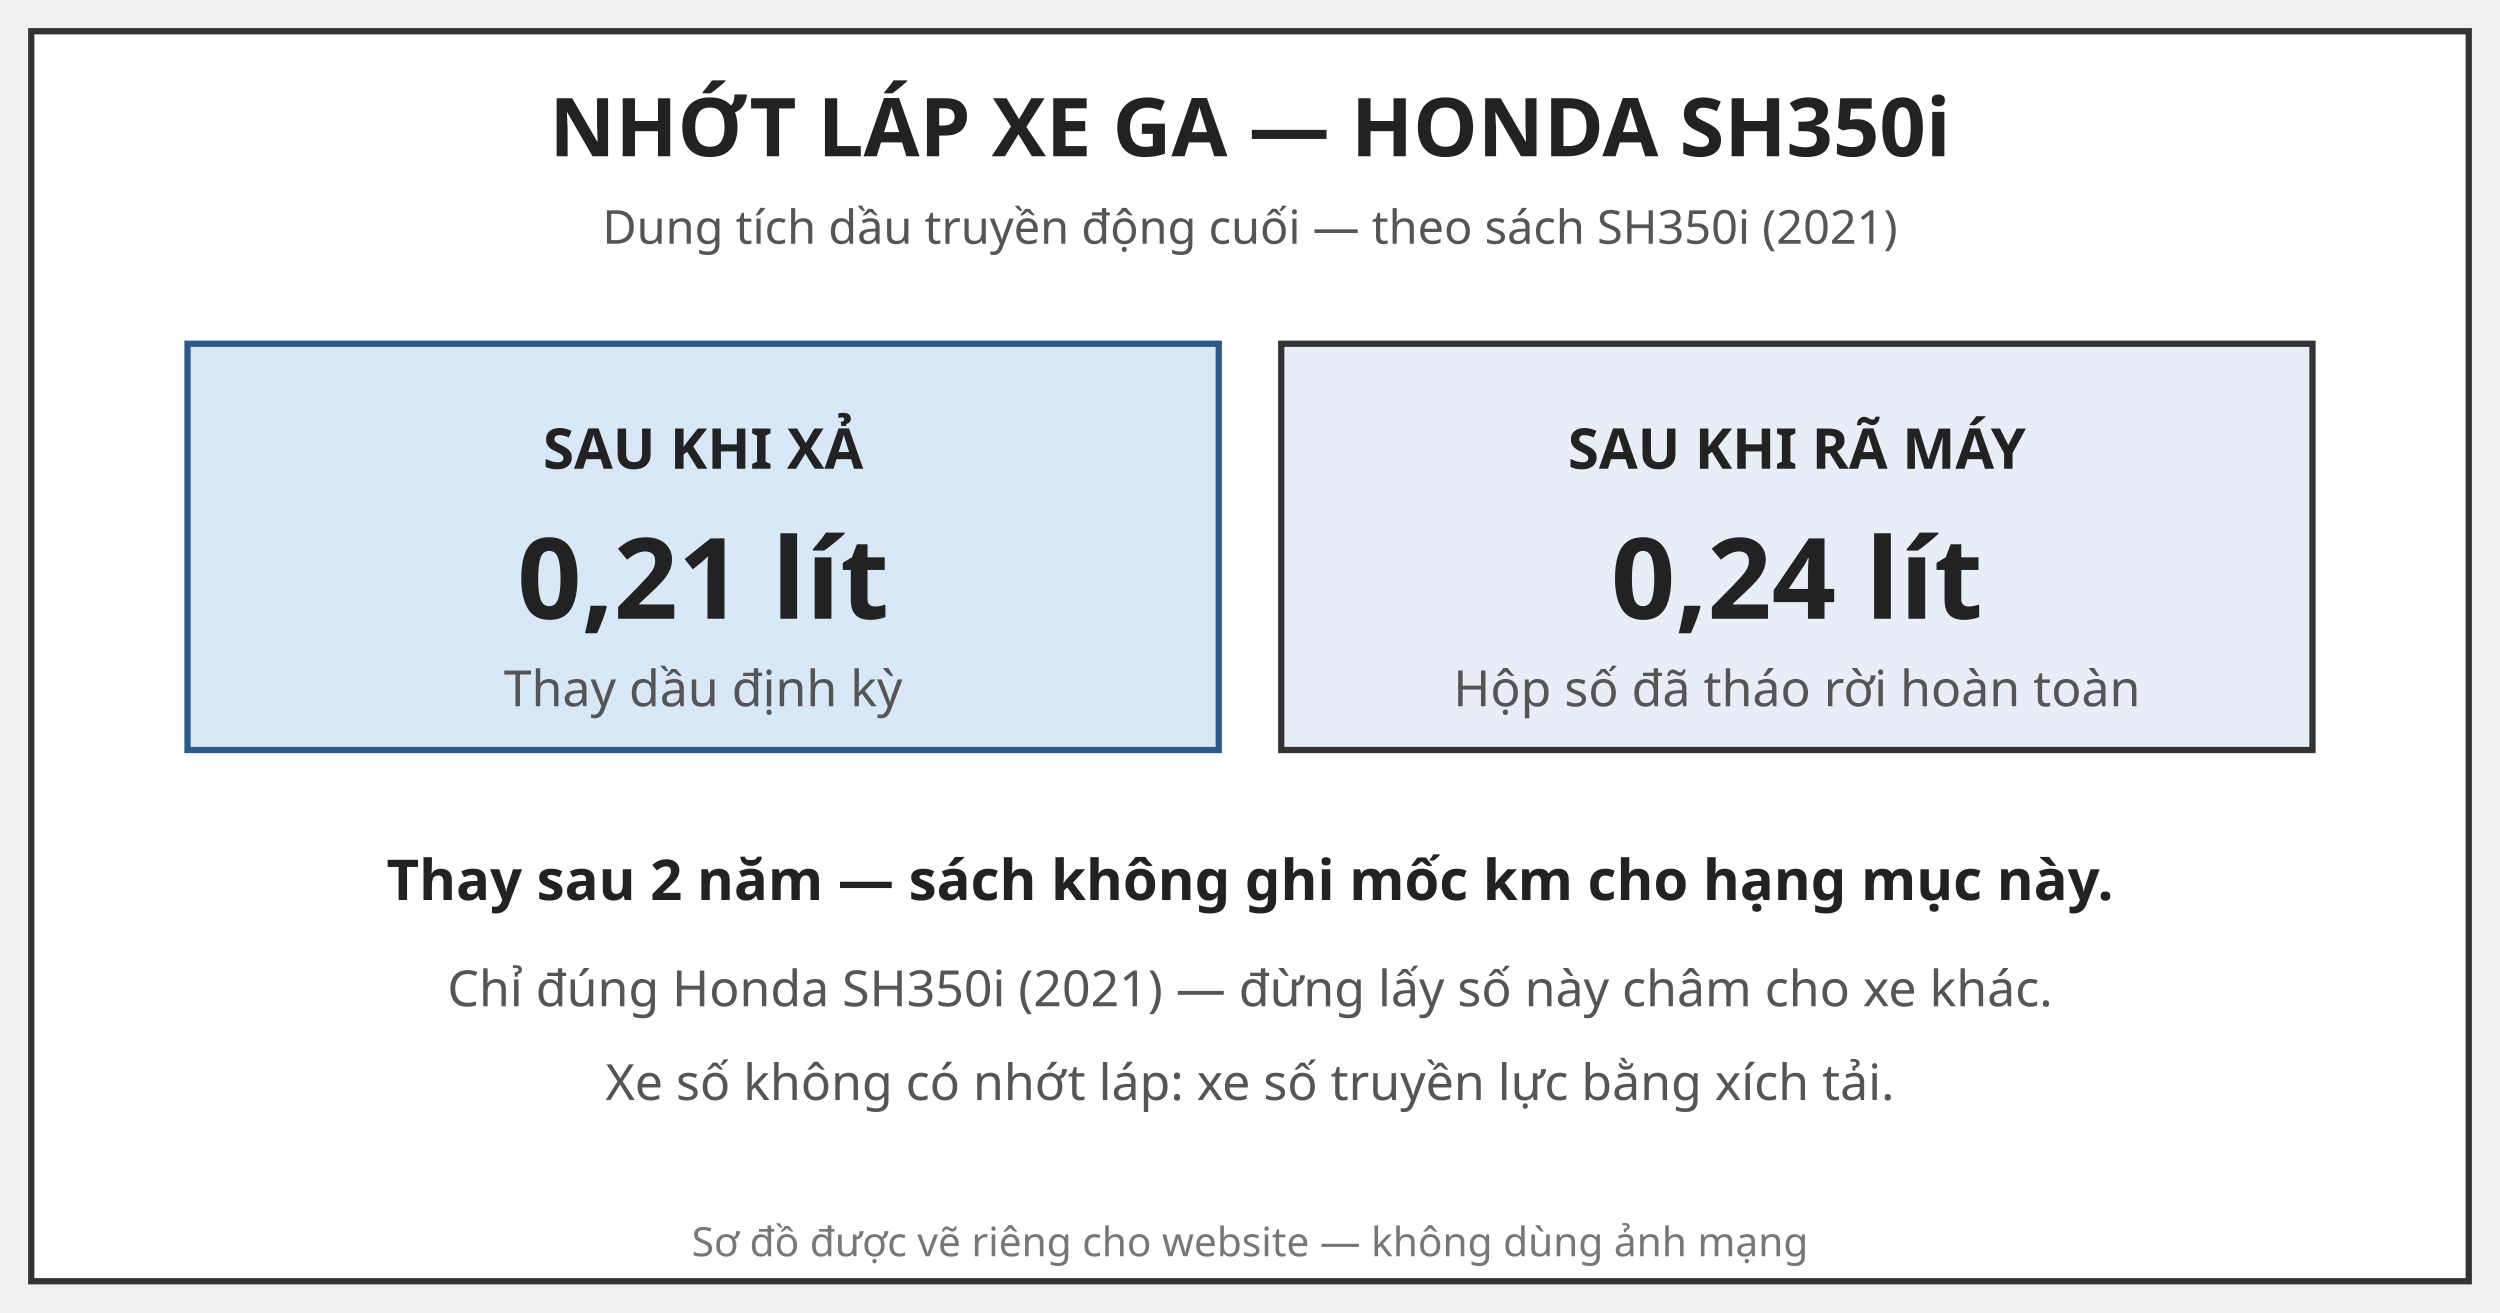
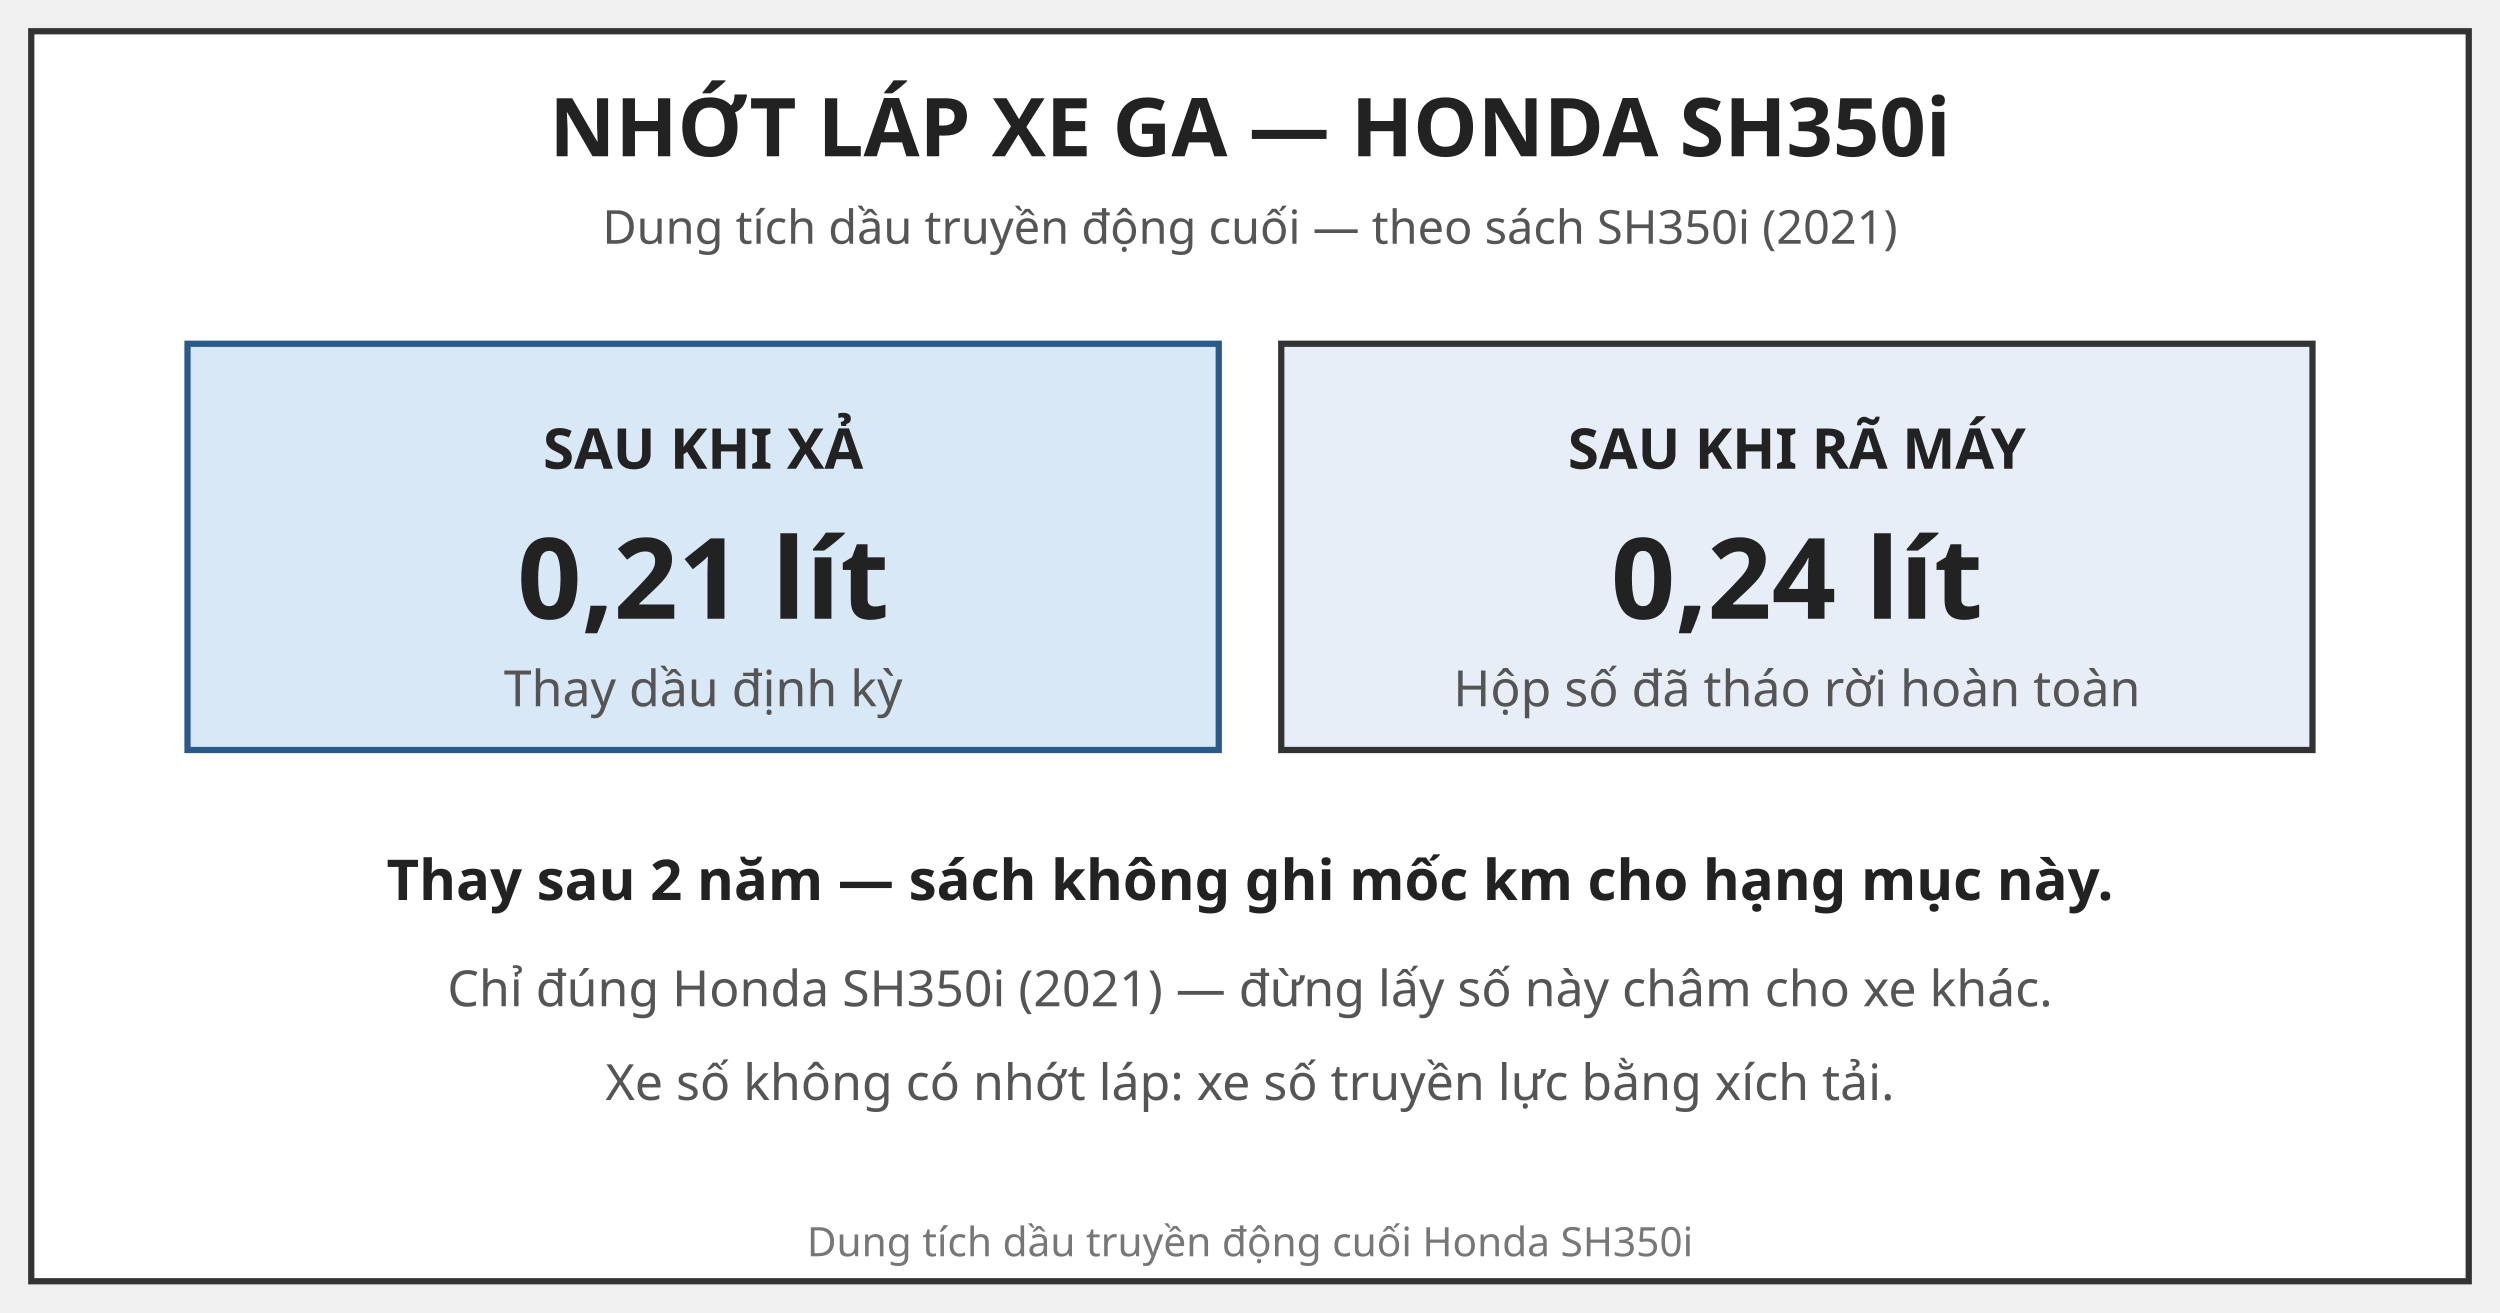
<svg xmlns="http://www.w3.org/2000/svg" width="800" height="420" viewBox="0 0 800 420" role="img" aria-labelledby="t11 d11">
  <rect x="10" y="10" width="780" height="400" fill="#ffffff" stroke="#333333" stroke-width="2" />
  <text x="400" y="50" text-anchor="middle" font-family="sans-serif" font-size="26" font-weight="bold" fill="#222222">NHỚT LÁP XE GA — HONDA SH350i</text>
  <text x="400" y="78" text-anchor="middle" font-family="sans-serif" font-size="15" fill="#555555">Dung tích dầu truyền động cuối — theo sách SH350i (2021)</text>
  <g font-family="sans-serif" fill="#222222">
    <rect x="60" y="110" width="330" height="130" fill="#d9e8f7" stroke="#2a5a8a" stroke-width="2" />
    <text x="225" y="150" text-anchor="middle" font-size="18" font-weight="bold">SAU KHI XẢ</text>
    <text x="225" y="198" text-anchor="middle" font-size="36" font-weight="bold">0,21 lít</text>
    <text x="225" y="226" text-anchor="middle" font-size="16" fill="#555555">Thay dầu định kỳ</text>
    <rect x="410" y="110" width="330" height="130" fill="#e8eef7" stroke="#333333" stroke-width="2" />
    <text x="575" y="150" text-anchor="middle" font-size="18" font-weight="bold">SAU KHI RÃ MÁY</text>
    <text x="575" y="198" text-anchor="middle" font-size="36" font-weight="bold">0,24 lít</text>
    <text x="575" y="226" text-anchor="middle" font-size="16" fill="#555555">Hộp số đã tháo rời hoàn toàn</text>
    <text x="400" y="288" text-anchor="middle" font-size="18" font-weight="bold">Thay sau 2 năm — sách không ghi mốc km cho hạng mục này.</text>
    <text x="400" y="322" text-anchor="middle" font-size="16" fill="#555555">Chỉ đúng Honda SH350i (2021) — đừng lấy số này châm cho xe khác.</text>
    <text x="400" y="352" text-anchor="middle" font-size="16" fill="#555555">Xe số không có nhớt láp: xe số truyền lực bằng xích tải.</text>
  </g>
-   <text x="400" y="402" text-anchor="middle" font-family="sans-serif" font-size="13" fill="#777777">Sơ đồ được vẽ riêng cho website — không dùng ảnh mạng</text>
+   <text x="400" y="402" text-anchor="middle" font-family="sans-serif" font-size="13" fill="#777777">Dung tích dầu truyền động cuối Honda SH350i</text>
</svg>
